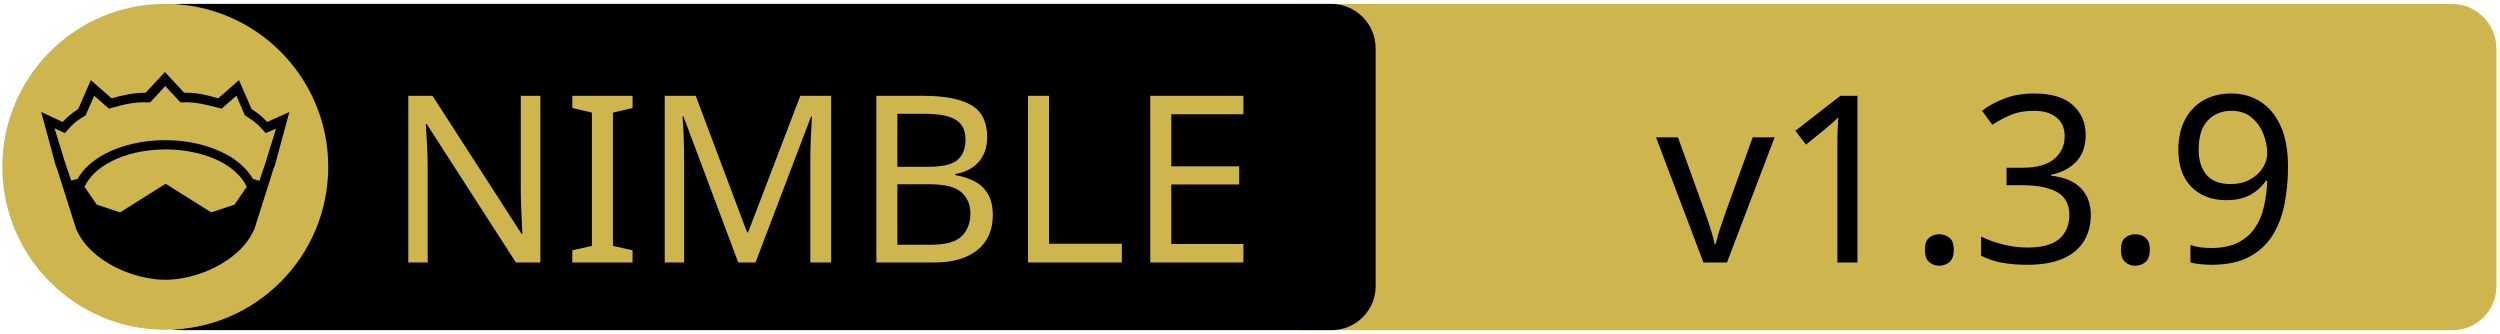
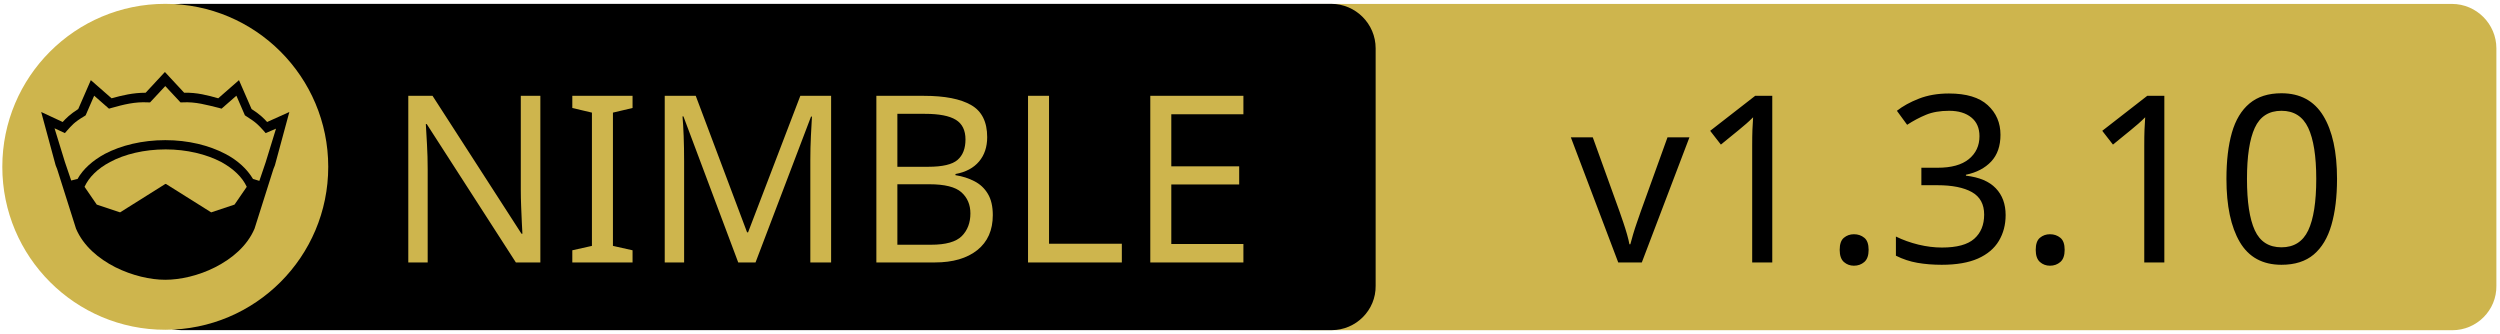
<svg xmlns="http://www.w3.org/2000/svg" xmlns:xlink="http://www.w3.org/1999/xlink" width="675" height="90" xml:space="preserve" version="1.1">
  <a xlink:href="https://github.com/h3rald/hastysite">
    <g>
      <path fill="#CEB54D" id="svg_15" d="m662.123,89.159l-310.5,0c-6.6,0 -12,-5.4 -12,-12l0,-64.1c0,-6.6 5.4,-12 12,-12l310.4,0c6.6,0 12,5.4 12,12l0,64.1c0.1,6.6 -5.3,12 -11.9,12z" />
      <path id="svg_1" d="m359.524,89.139l-310.5,0c-6.6,0 -12,-5.4 -12,-12l0,-64.1c0,-6.6 5.4,-12 12,-12l310.4,0c6.6,0 12,5.4 12,12l0,64.1c0.1,6.6 -5.3,12 -11.9,12z" />
      <rect id="svg_2" fill="none" height="45.9" width="315.3" class="st0" y="24.539" x="60.224" />
      <circle id="svg_4" fill="#CEB54D" r="44" cy="45.039" cx="44.624" class="st1" />
      <g id="XMLID_4_">
        <path id="svg_5" d="m78.124,30.239l-3.9,14.4l-0.4,1l-5.1,16.1c0,0 0,0 0,0c-2,4.7 -6.1,8.1 -10.6,10.4c-4.5,2.3 -9.5,3.4 -13.5,3.4c-4,0 -8.9,-1.1 -13.5,-3.4c-4.5,-2.3 -8.6,-5.7 -10.6,-10.4c0,0 0,0 0,0l-5.1,-16.1l-0.4,-1l-3.9,-14.4l5.8,2.7c0.9,-1 2,-2.1 4.2,-3.5l3.4,-7.8l5.6,4.9c2.9,-0.8 5.8,-1.5 9.2,-1.5l5.2,-5.6l5.2,5.6c3.4,-0.1 6.4,0.7 9.2,1.5l5.6,-4.9l3.4,7.8c2.2,1.4 3.3,2.5 4.2,3.5l6,-2.7z" />
        <g id="XMLID_6_">
          <g id="svg_6">
            <path id="svg_7" fill="#CEB54D" d="m66.624,50.439l-3.3,4.8l-6.3,2.1l-12.1,-7.6c-0.1,-0.1 -0.3,-0.1 -0.4,0l-12.1,7.6l-6.3,-2.1l-3.3,-4.8c1.2,-2.6 3.5,-4.9 6.9,-6.7c3.9,-2.1 9.2,-3.4 15,-3.4c5.7,0 11,1.3 15,3.4c3.3,1.8 5.7,4.1 6.9,6.7z" class="st1" />
          </g>
          <g id="svg_8" />
        </g>
        <g id="XMLID_5_">
          <g id="svg_9">
            <path id="svg_10" fill="#CEB54D" d="m74.524,34.739l-2.8,9.1l-1.7,5l-1.6,-0.5c0,0 -0.1,0 -0.1,0c-1.6,-2.7 -4.2,-5.1 -7.5,-6.8c-4.4,-2.3 -10,-3.7 -16.2,-3.7c-6.2,0 -11.9,1.4 -16.3,3.7c-3.3,1.8 -5.9,4.1 -7.4,6.8c0,0 -0.1,0 -0.1,0l-1.6,0.4l-1.7,-5l-2.8,-9.1l2.8,1.3l0.6,-0.7c1.2,-1.3 1.8,-2.2 4.7,-3.9l0.3,-0.2l2.3,-5.3l4,3.5l0.7,-0.2c3.2,-0.9 6.3,-1.7 9.8,-1.5l0.6,0l4.1,-4.4l4.1,4.4l0.6,0c3.5,-0.2 6.5,0.7 9.8,1.5l0.7,0.2l4,-3.5l2.3,5.3l0.3,0.2c2.9,1.8 3.5,2.6 4.7,3.9l0.6,0.7l2.8,-1.2z" class="st1" />
          </g>
          <g id="svg_11" />
        </g>
      </g>
      <text x="-442" y="-350.021" id="svg_16" font-size="63px" font-family="'PT Sans Caption', 'Tahoma', 'Helvetica Neue Medium', 'PT Sans', sans-serif" fill="#CEB54D" class="st1 st2 st3" transform="matrix(1 0 0 1 546.13 420.879)">NIMBLE</text>
-       <text x="-99.0" y="-350.012" id="svg_17" font-size="63.012px" font-family="'PT Sans Caption', 'Tahoma', 'Helvetica Neue Medium', 'PT Sans', sans-serif" fill="#000000" class="st1 st2 st3" transform="matrix(1 0 0 1 546.13 420.879)">v1.3.9</text>
+       <text x="-122.0" y="-350.012" id="svg_17" font-size="63.012px" font-family="'PT Sans Caption', 'Tahoma', 'Helvetica Neue Medium', 'PT Sans', sans-serif" fill="#000000" class="st1 st2 st3" transform="matrix(1 0 0 1 546.13 420.879)">v1.3.10</text>
    </g>
  </a>
</svg>
